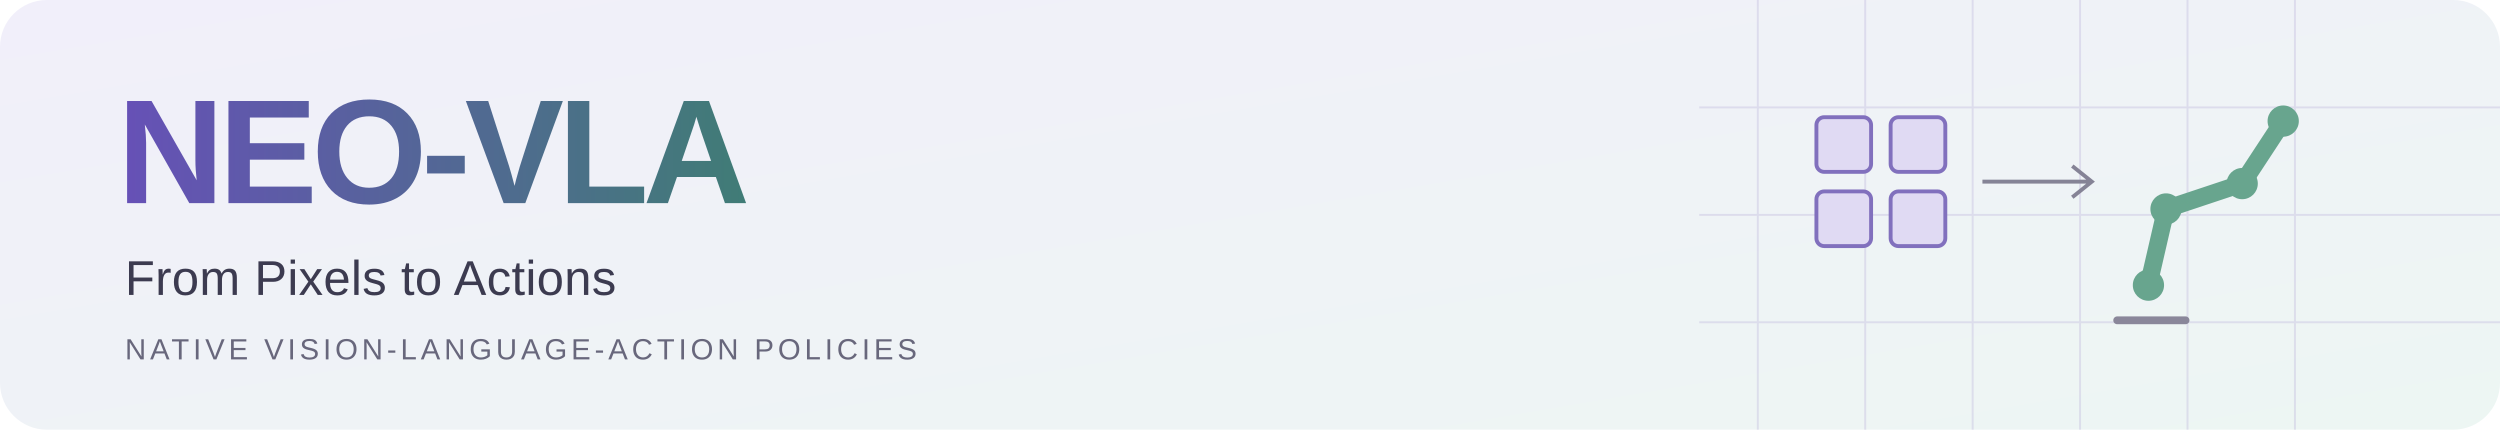
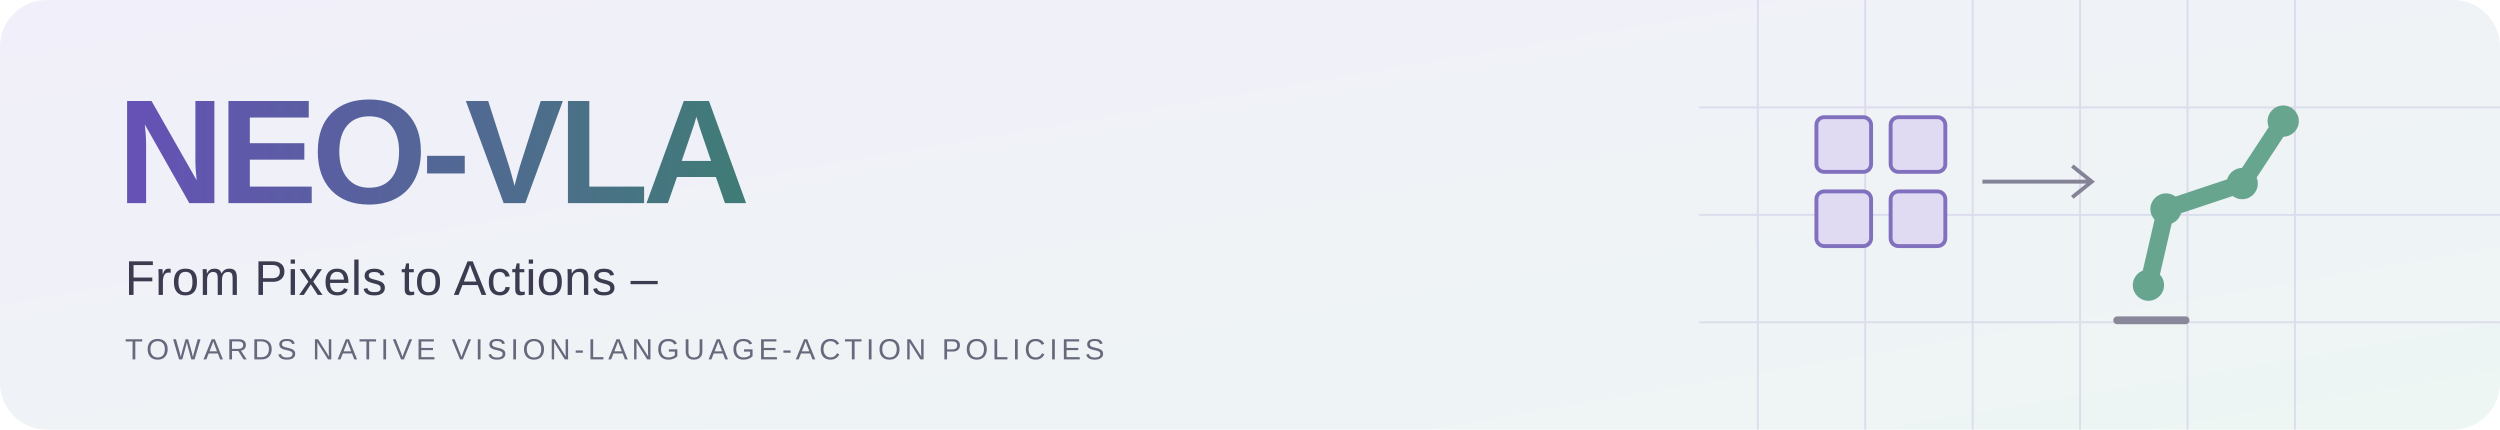
<svg xmlns="http://www.w3.org/2000/svg" width="1280" height="220" viewBox="0 0 1280 220" role="img" aria-labelledby="title desc">
  <defs>
    <linearGradient id="bg" x2="1" y2="1">
      <stop stop-color="#f1effa" />
      <stop offset="1" stop-color="#edf6f3" />
    </linearGradient>
    <linearGradient id="ink">
      <stop stop-color="#6651b6" />
      <stop offset="1" stop-color="#407c76" />
    </linearGradient>
  </defs>
  <rect width="1280" height="220" rx="24" fill="url(#bg)" />
  <g fill="none" stroke="#c6c0df" stroke-width="1" opacity=".45">
    <path d="M900 0v220m55-220v220m55-220v220m55-220v220m55-220v220m55-220v220M870 55h410M870 110h410M870 165h410" />
  </g>
  <g font-family="Arial, Helvetica, sans-serif">
    <text x="60" y="104" fill="url(#ink)" font-size="76" font-weight="700" letter-spacing="-3">NEO-VLA</text>
-     <text x="64" y="151" fill="#3c3b50" font-size="25" letter-spacing=".2">From Pixels to Actions</text>
-     <text x="64" y="184" fill="#68677c" font-size="15" letter-spacing="2">NATIVE VISION-LANGUAGE-ACTION POLICIES</text>
+     <text x="64" y="151" fill="#3c3b50" font-size="25" letter-spacing=".2">From Pixels to Actions –</text>
+     <text x="64" y="184" fill="#68677c" font-size="15" letter-spacing="2">TOWARDS NATIVE VISION-LANGUAGE-ACTION POLICIES</text>
  </g>
  <g transform="translate(930 60)">
    <g fill="#e0daf3" stroke="#8170bd" stroke-width="2">
      <rect width="28" height="28" rx="4" />
      <rect x="38" width="28" height="28" rx="4" />
      <rect y="38" width="28" height="28" rx="4" />
      <rect x="38" y="38" width="28" height="28" rx="4" />
    </g>
    <path d="M85 33h56m-10-8 10 8-10 8" fill="none" stroke="#858396" stroke-width="2" />
    <path d="m170 86 9-39 39-13 21-32" fill="none" stroke="#68a58e" stroke-width="9" stroke-linecap="round" stroke-linejoin="round" />
    <g fill="#68a58e">
      <circle cx="170" cy="86" r="8" />
      <circle cx="179" cy="47" r="8" />
      <circle cx="218" cy="34" r="8" />
      <circle cx="239" cy="2" r="8" />
    </g>
    <path d="M154 104h35" stroke="#8a879a" stroke-width="4" stroke-linecap="round" />
  </g>
</svg>
